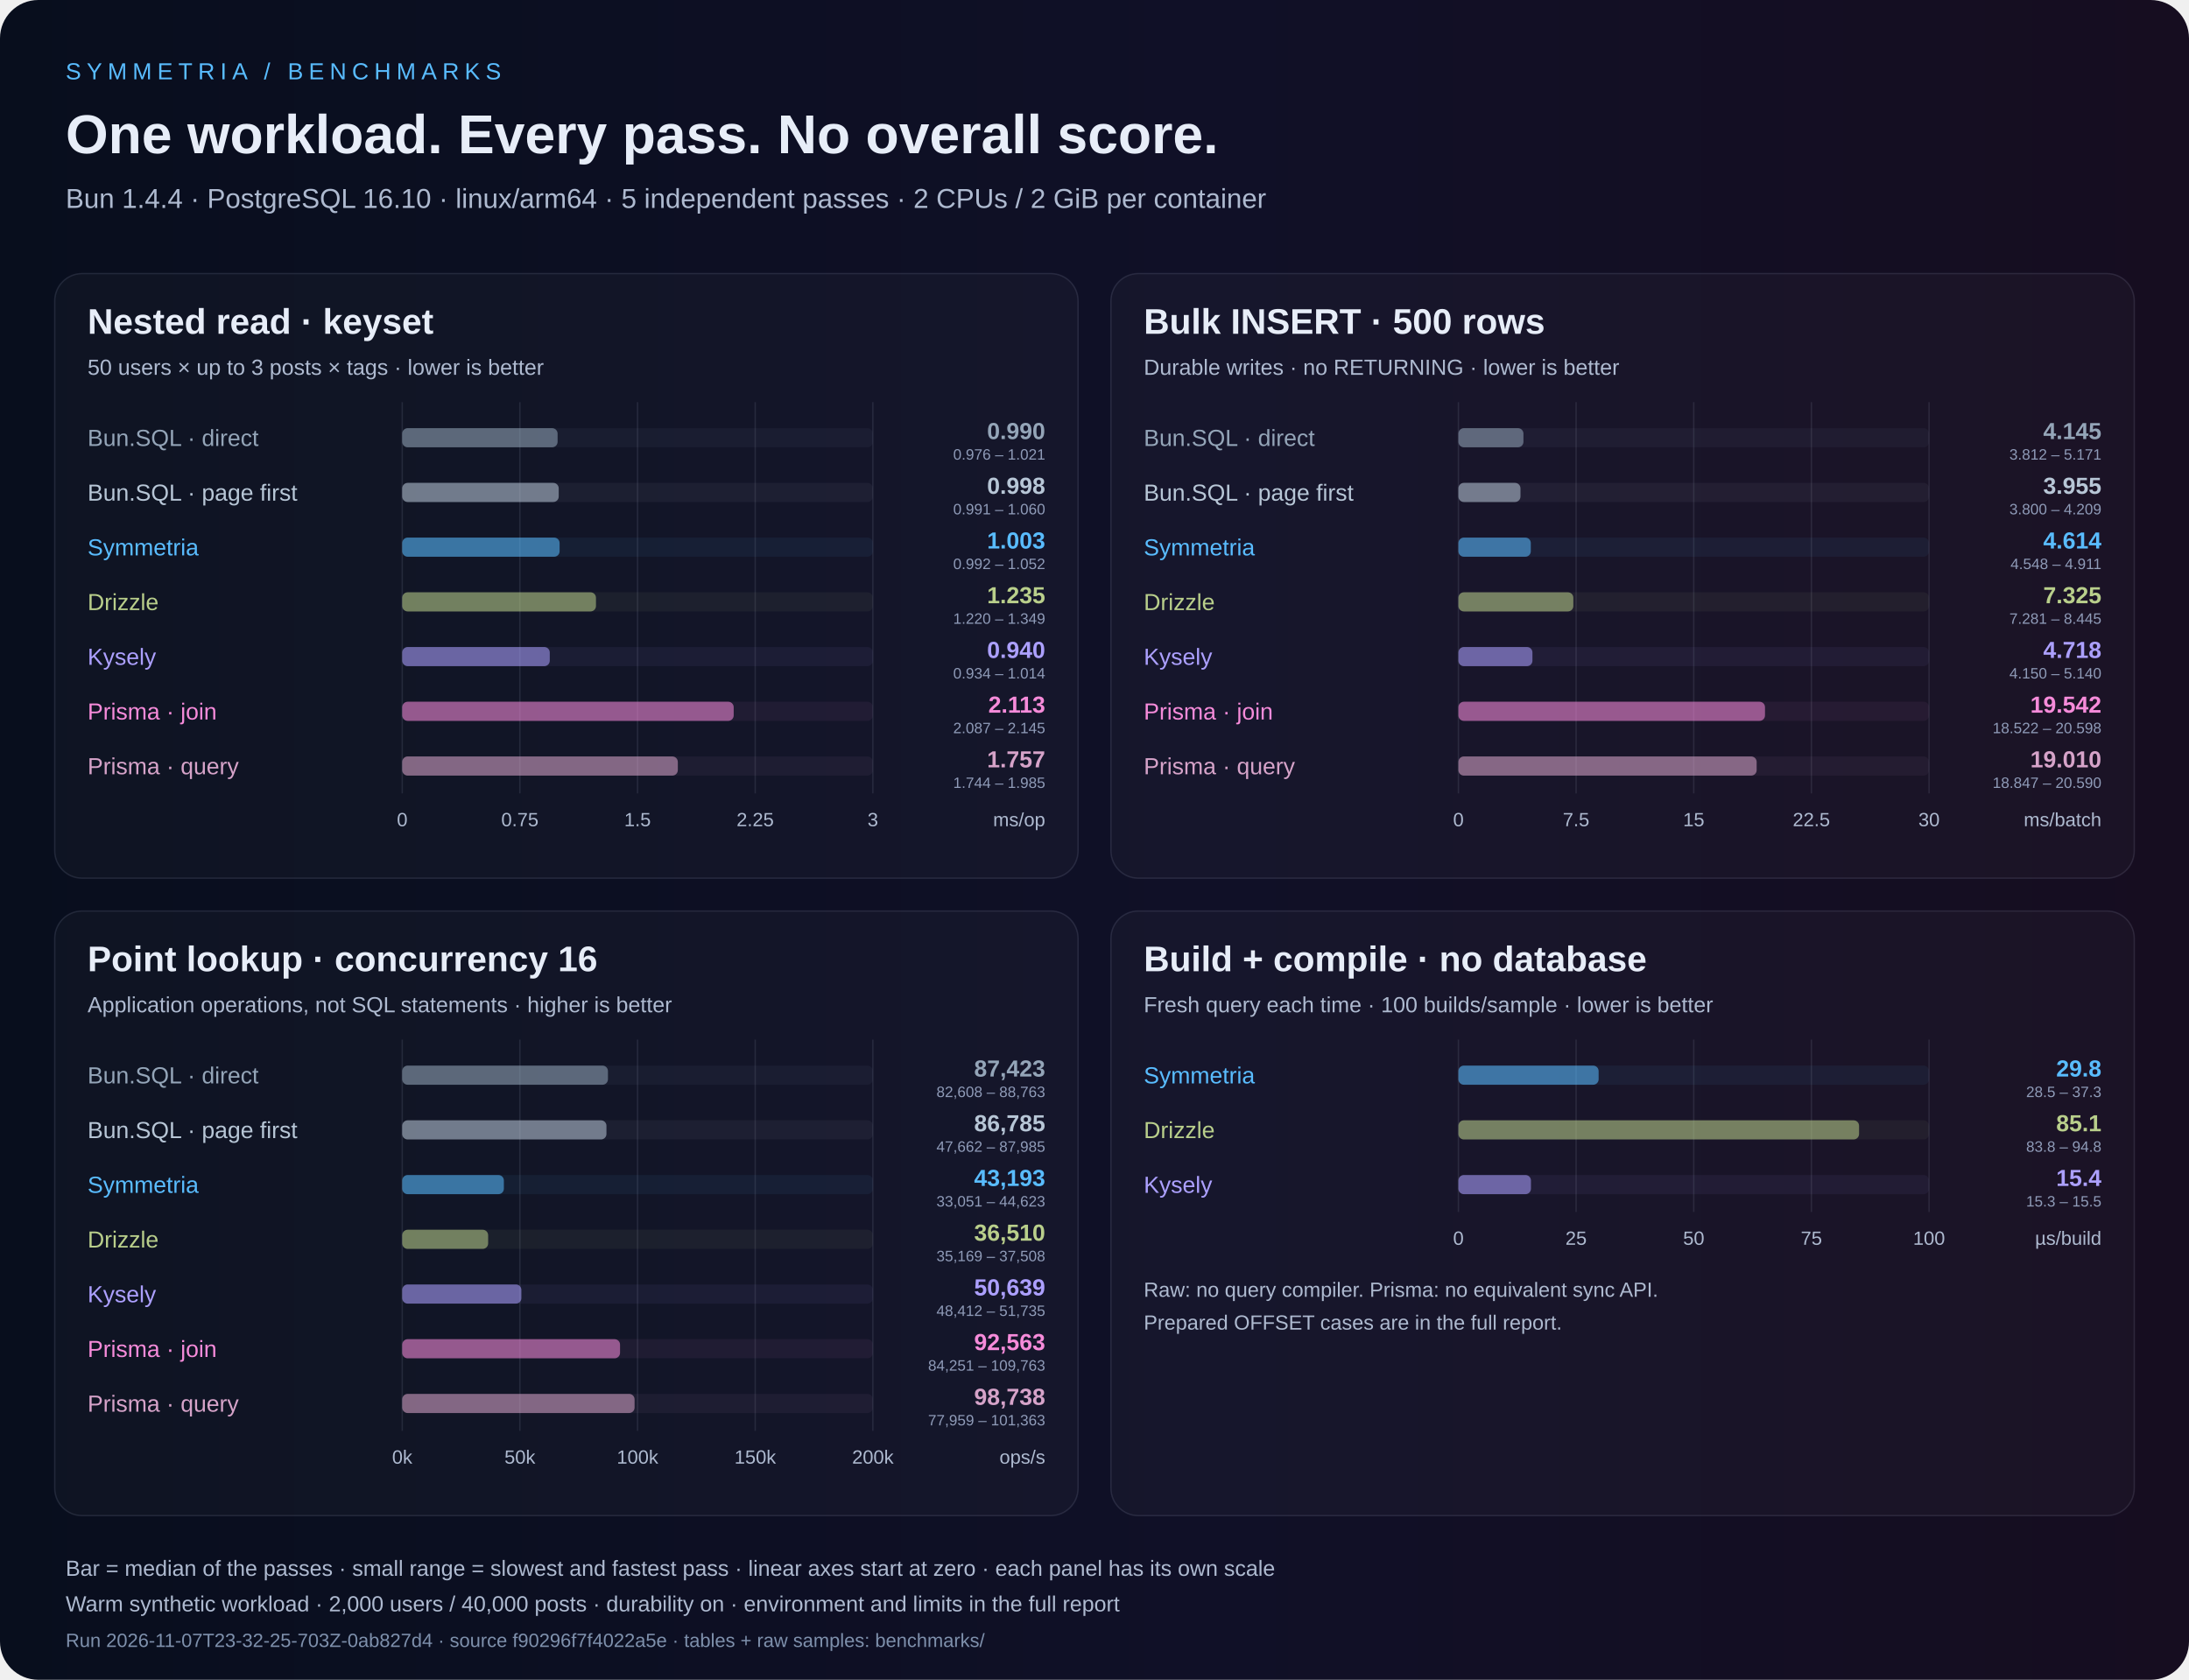
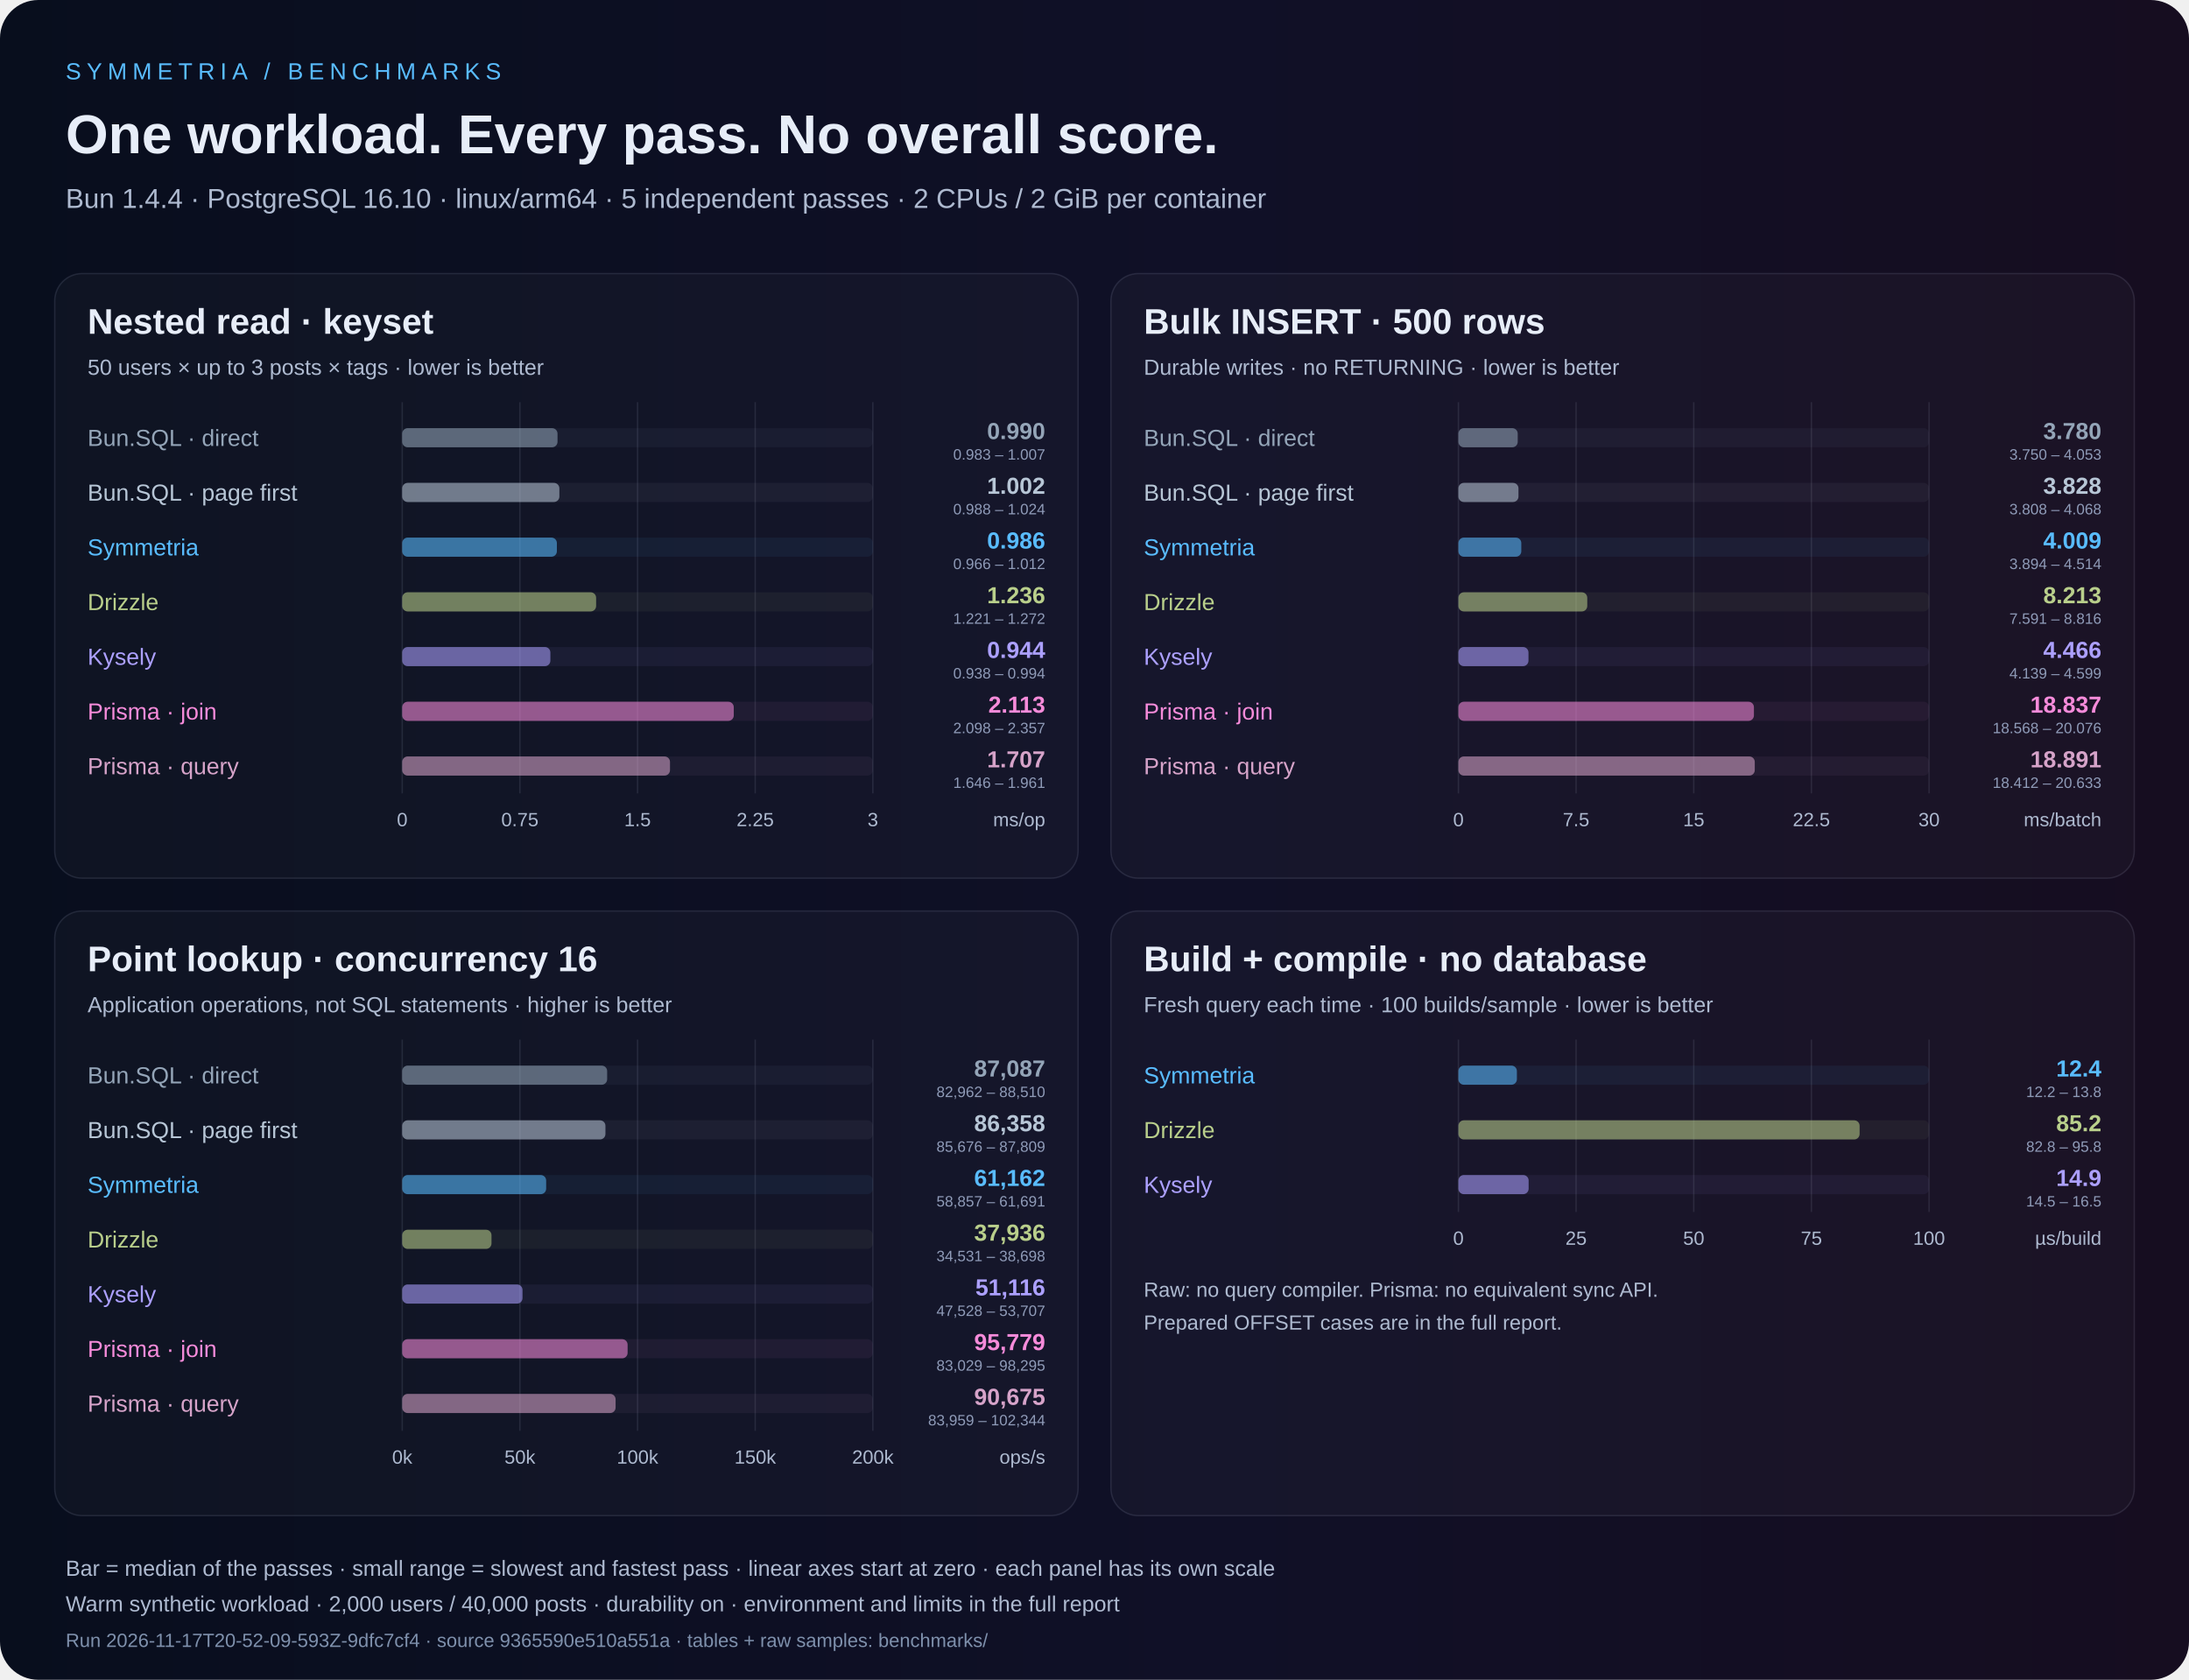
<svg xmlns="http://www.w3.org/2000/svg" width="1600" height="1228" viewBox="0 0 1600 1228" role="img" aria-labelledby="title description">
  <defs>
    <linearGradient id="bg">
      <stop stop-color="#080e1d" />
      <stop offset=".55" stop-color="#101027" />
      <stop offset="1" stop-color="#160d20" />
    </linearGradient>
  </defs>
  <rect width="1600" height="1228" rx="28" fill="url(#bg)" />
  <g font-family="-apple-system,BlinkMacSystemFont,Segoe UI,Arial,sans-serif" fill="#e7edf8">
    <text x="48" y="58" font-size="17" letter-spacing="4" fill="#59bcff">SYMMETRIA / BENCHMARKS</text>
    <text x="48" y="112" font-size="40" font-weight="650">One workload. Every pass. No overall score.</text>
    <text x="48" y="152" font-size="20" fill="#aebad0">Bun 1.4.4 · PostgreSQL 16.10 · linux/arm64 · 5 independent passes · 2 CPUs / 2 GiB per container</text>
    <rect x="40" y="200" width="748" height="442" rx="20" fill="#ffffff" fill-opacity=".025" stroke="#b8c7e0" stroke-opacity=".13" />
    <text x="64" y="244" font-size="26" font-weight="600">Nested read · keyset</text>
    <text x="64" y="274" font-size="16" fill="#aebad0">50 users × up to 3 posts × tags · lower is better</text>
    <path d="M294 294V580" stroke="#b8c7e0" stroke-opacity=".12" />
    <text x="294" y="604" text-anchor="middle" font-size="14" fill="#aebad0">0</text>
    <path d="M380 294V580" stroke="#b8c7e0" stroke-opacity=".12" />
    <text x="380" y="604" text-anchor="middle" font-size="14" fill="#aebad0">0.75</text>
    <path d="M466 294V580" stroke="#b8c7e0" stroke-opacity=".12" />
    <text x="466" y="604" text-anchor="middle" font-size="14" fill="#aebad0">1.5</text>
    <path d="M552 294V580" stroke="#b8c7e0" stroke-opacity=".12" />
    <text x="552" y="604" text-anchor="middle" font-size="14" fill="#aebad0">2.25</text>
    <path d="M638 294V580" stroke="#b8c7e0" stroke-opacity=".12" />
    <text x="638" y="604" text-anchor="middle" font-size="14" fill="#aebad0">3</text>
    <text x="64" y="326" font-size="17" fill="#94a5b8">Bun.SQL · direct</text>
    <rect x="294" y="313" width="344" height="14" rx="4" fill="#94a5b8" fill-opacity=".06" />
-     <rect x="294" y="313" width="113.565" height="14" rx="4" fill="#94a5b8" fill-opacity=".55" />
+     <rect x="294" y="313" width="113.509" height="14" rx="4" fill="#94a5b8" fill-opacity=".55" />
    <text x="764" y="321" text-anchor="end" font-size="17" font-weight="600" fill="#94a5b8">0.990</text>
-     <text x="764" y="336" text-anchor="end" font-size="11" fill="#8f9bb8">0.976 – 1.021</text>
+     <text x="764" y="336" text-anchor="end" font-size="11" fill="#8f9bb8">0.983 – 1.007</text>
    <text x="64" y="366" font-size="17" fill="#b7c6d6">Bun.SQL · page first</text>
    <rect x="294" y="353" width="344" height="14" rx="4" fill="#b7c6d6" fill-opacity=".06" />
-     <rect x="294" y="353" width="114.387" height="14" rx="4" fill="#b7c6d6" fill-opacity=".55" />
-     <text x="764" y="361" text-anchor="end" font-size="17" font-weight="600" fill="#b7c6d6">0.998</text>
-     <text x="764" y="376" text-anchor="end" font-size="11" fill="#8f9bb8">0.991 – 1.060</text>
+     <rect x="294" y="353" width="114.867" height="14" rx="4" fill="#b7c6d6" fill-opacity=".55" />
+     <text x="764" y="361" text-anchor="end" font-size="17" font-weight="600" fill="#b7c6d6">1.002</text>
+     <text x="764" y="376" text-anchor="end" font-size="11" fill="#8f9bb8">0.988 – 1.024</text>
    <text x="64" y="406" font-size="17" fill="#59bcff">Symmetria</text>
    <rect x="294" y="393" width="344" height="14" rx="4" fill="#59bcff" fill-opacity=".06" />
-     <rect x="294" y="393" width="115.032" height="14" rx="4" fill="#59bcff" fill-opacity=".55" />
-     <text x="764" y="401" text-anchor="end" font-size="17" font-weight="600" fill="#59bcff">1.003</text>
-     <text x="764" y="416" text-anchor="end" font-size="11" fill="#8f9bb8">0.992 – 1.052</text>
+     <rect x="294" y="393" width="113.041" height="14" rx="4" fill="#59bcff" fill-opacity=".55" />
+     <text x="764" y="401" text-anchor="end" font-size="17" font-weight="600" fill="#59bcff">0.986</text>
+     <text x="764" y="416" text-anchor="end" font-size="11" fill="#8f9bb8">0.966 – 1.012</text>
    <text x="64" y="446" font-size="17" fill="#b9cf8b">Drizzle</text>
    <rect x="294" y="433" width="344" height="14" rx="4" fill="#b9cf8b" fill-opacity=".06" />
-     <rect x="294" y="433" width="141.611" height="14" rx="4" fill="#b9cf8b" fill-opacity=".55" />
-     <text x="764" y="441" text-anchor="end" font-size="17" font-weight="600" fill="#b9cf8b">1.235</text>
-     <text x="764" y="456" text-anchor="end" font-size="11" fill="#8f9bb8">1.220 – 1.349</text>
+     <rect x="294" y="433" width="141.717" height="14" rx="4" fill="#b9cf8b" fill-opacity=".55" />
+     <text x="764" y="441" text-anchor="end" font-size="17" font-weight="600" fill="#b9cf8b">1.236</text>
+     <text x="764" y="456" text-anchor="end" font-size="11" fill="#8f9bb8">1.221 – 1.272</text>
    <text x="64" y="486" font-size="17" fill="#aca0ff">Kysely</text>
    <rect x="294" y="473" width="344" height="14" rx="4" fill="#aca0ff" fill-opacity=".06" />
-     <rect x="294" y="473" width="107.841" height="14" rx="4" fill="#aca0ff" fill-opacity=".55" />
-     <text x="764" y="481" text-anchor="end" font-size="17" font-weight="600" fill="#aca0ff">0.940</text>
-     <text x="764" y="496" text-anchor="end" font-size="11" fill="#8f9bb8">0.934 – 1.014</text>
+     <rect x="294" y="473" width="108.286" height="14" rx="4" fill="#aca0ff" fill-opacity=".55" />
+     <text x="764" y="481" text-anchor="end" font-size="17" font-weight="600" fill="#aca0ff">0.944</text>
+     <text x="764" y="496" text-anchor="end" font-size="11" fill="#8f9bb8">0.938 – 0.994</text>
    <text x="64" y="526" font-size="17" fill="#f68bda">Prisma · join</text>
    <rect x="294" y="513" width="344" height="14" rx="4" fill="#f68bda" fill-opacity=".06" />
-     <rect x="294" y="513" width="242.276" height="14" rx="4" fill="#f68bda" fill-opacity=".55" />
+     <rect x="294" y="513" width="242.337" height="14" rx="4" fill="#f68bda" fill-opacity=".55" />
    <text x="764" y="521" text-anchor="end" font-size="17" font-weight="600" fill="#f68bda">2.113</text>
-     <text x="764" y="536" text-anchor="end" font-size="11" fill="#8f9bb8">2.087 – 2.145</text>
+     <text x="764" y="536" text-anchor="end" font-size="11" fill="#8f9bb8">2.098 – 2.357</text>
    <text x="64" y="566" font-size="17" fill="#d6a3c9">Prisma · query</text>
    <rect x="294" y="553" width="344" height="14" rx="4" fill="#d6a3c9" fill-opacity=".06" />
-     <rect x="294" y="553" width="201.435" height="14" rx="4" fill="#d6a3c9" fill-opacity=".55" />
-     <text x="764" y="561" text-anchor="end" font-size="17" font-weight="600" fill="#d6a3c9">1.757</text>
-     <text x="764" y="576" text-anchor="end" font-size="11" fill="#8f9bb8">1.744 – 1.985</text>
+     <rect x="294" y="553" width="195.725" height="14" rx="4" fill="#d6a3c9" fill-opacity=".55" />
+     <text x="764" y="561" text-anchor="end" font-size="17" font-weight="600" fill="#d6a3c9">1.707</text>
+     <text x="764" y="576" text-anchor="end" font-size="11" fill="#8f9bb8">1.646 – 1.961</text>
    <text x="764" y="604" text-anchor="end" font-size="14" fill="#aebad0">ms/op</text>
    <rect x="812" y="200" width="748" height="442" rx="20" fill="#ffffff" fill-opacity=".025" stroke="#b8c7e0" stroke-opacity=".13" />
    <text x="836" y="244" font-size="26" font-weight="600">Bulk INSERT · 500 rows</text>
    <text x="836" y="274" font-size="16" fill="#aebad0">Durable writes · no RETURNING · lower is better</text>
    <path d="M1066 294V580" stroke="#b8c7e0" stroke-opacity=".12" />
    <text x="1066" y="604" text-anchor="middle" font-size="14" fill="#aebad0">0</text>
    <path d="M1152 294V580" stroke="#b8c7e0" stroke-opacity=".12" />
    <text x="1152" y="604" text-anchor="middle" font-size="14" fill="#aebad0">7.5</text>
    <path d="M1238 294V580" stroke="#b8c7e0" stroke-opacity=".12" />
    <text x="1238" y="604" text-anchor="middle" font-size="14" fill="#aebad0">15</text>
    <path d="M1324 294V580" stroke="#b8c7e0" stroke-opacity=".12" />
    <text x="1324" y="604" text-anchor="middle" font-size="14" fill="#aebad0">22.5</text>
    <path d="M1410 294V580" stroke="#b8c7e0" stroke-opacity=".12" />
    <text x="1410" y="604" text-anchor="middle" font-size="14" fill="#aebad0">30</text>
    <text x="836" y="326" font-size="17" fill="#94a5b8">Bun.SQL · direct</text>
    <rect x="1066" y="313" width="344" height="14" rx="4" fill="#94a5b8" fill-opacity=".06" />
-     <rect x="1066" y="313" width="47.53" height="14" rx="4" fill="#94a5b8" fill-opacity=".55" />
-     <text x="1536" y="321" text-anchor="end" font-size="17" font-weight="600" fill="#94a5b8">4.145</text>
-     <text x="1536" y="336" text-anchor="end" font-size="11" fill="#8f9bb8">3.812 – 5.171</text>
+     <rect x="1066" y="313" width="43.348" height="14" rx="4" fill="#94a5b8" fill-opacity=".55" />
+     <text x="1536" y="321" text-anchor="end" font-size="17" font-weight="600" fill="#94a5b8">3.780</text>
+     <text x="1536" y="336" text-anchor="end" font-size="11" fill="#8f9bb8">3.750 – 4.053</text>
    <text x="836" y="366" font-size="17" fill="#b7c6d6">Bun.SQL · page first</text>
    <rect x="1066" y="353" width="344" height="14" rx="4" fill="#b7c6d6" fill-opacity=".06" />
-     <rect x="1066" y="353" width="45.356" height="14" rx="4" fill="#b7c6d6" fill-opacity=".55" />
-     <text x="1536" y="361" text-anchor="end" font-size="17" font-weight="600" fill="#b7c6d6">3.955</text>
-     <text x="1536" y="376" text-anchor="end" font-size="11" fill="#8f9bb8">3.800 – 4.209</text>
+     <rect x="1066" y="353" width="43.896" height="14" rx="4" fill="#b7c6d6" fill-opacity=".55" />
+     <text x="1536" y="361" text-anchor="end" font-size="17" font-weight="600" fill="#b7c6d6">3.828</text>
+     <text x="1536" y="376" text-anchor="end" font-size="11" fill="#8f9bb8">3.808 – 4.068</text>
    <text x="836" y="406" font-size="17" fill="#59bcff">Symmetria</text>
    <rect x="1066" y="393" width="344" height="14" rx="4" fill="#59bcff" fill-opacity=".06" />
-     <rect x="1066" y="393" width="52.907" height="14" rx="4" fill="#59bcff" fill-opacity=".55" />
-     <text x="1536" y="401" text-anchor="end" font-size="17" font-weight="600" fill="#59bcff">4.614</text>
-     <text x="1536" y="416" text-anchor="end" font-size="11" fill="#8f9bb8">4.548 – 4.911</text>
+     <rect x="1066" y="393" width="45.966" height="14" rx="4" fill="#59bcff" fill-opacity=".55" />
+     <text x="1536" y="401" text-anchor="end" font-size="17" font-weight="600" fill="#59bcff">4.009</text>
+     <text x="1536" y="416" text-anchor="end" font-size="11" fill="#8f9bb8">3.894 – 4.514</text>
    <text x="836" y="446" font-size="17" fill="#b9cf8b">Drizzle</text>
    <rect x="1066" y="433" width="344" height="14" rx="4" fill="#b9cf8b" fill-opacity=".06" />
-     <rect x="1066" y="433" width="83.993" height="14" rx="4" fill="#b9cf8b" fill-opacity=".55" />
-     <text x="1536" y="441" text-anchor="end" font-size="17" font-weight="600" fill="#b9cf8b">7.325</text>
-     <text x="1536" y="456" text-anchor="end" font-size="11" fill="#8f9bb8">7.281 – 8.445</text>
+     <rect x="1066" y="433" width="94.173" height="14" rx="4" fill="#b9cf8b" fill-opacity=".55" />
+     <text x="1536" y="441" text-anchor="end" font-size="17" font-weight="600" fill="#b9cf8b">8.213</text>
+     <text x="1536" y="456" text-anchor="end" font-size="11" fill="#8f9bb8">7.591 – 8.816</text>
    <text x="836" y="486" font-size="17" fill="#aca0ff">Kysely</text>
    <rect x="1066" y="473" width="344" height="14" rx="4" fill="#aca0ff" fill-opacity=".06" />
-     <rect x="1066" y="473" width="54.104" height="14" rx="4" fill="#aca0ff" fill-opacity=".55" />
-     <text x="1536" y="481" text-anchor="end" font-size="17" font-weight="600" fill="#aca0ff">4.718</text>
-     <text x="1536" y="496" text-anchor="end" font-size="11" fill="#8f9bb8">4.150 – 5.140</text>
+     <rect x="1066" y="473" width="51.209" height="14" rx="4" fill="#aca0ff" fill-opacity=".55" />
+     <text x="1536" y="481" text-anchor="end" font-size="17" font-weight="600" fill="#aca0ff">4.466</text>
+     <text x="1536" y="496" text-anchor="end" font-size="11" fill="#8f9bb8">4.139 – 4.599</text>
    <text x="836" y="526" font-size="17" fill="#f68bda">Prisma · join</text>
    <rect x="1066" y="513" width="344" height="14" rx="4" fill="#f68bda" fill-opacity=".06" />
-     <rect x="1066" y="513" width="224.086" height="14" rx="4" fill="#f68bda" fill-opacity=".55" />
-     <text x="1536" y="521" text-anchor="end" font-size="17" font-weight="600" fill="#f68bda">19.542</text>
-     <text x="1536" y="536" text-anchor="end" font-size="11" fill="#8f9bb8">18.522 – 20.598</text>
+     <rect x="1066" y="513" width="215.999" height="14" rx="4" fill="#f68bda" fill-opacity=".55" />
+     <text x="1536" y="521" text-anchor="end" font-size="17" font-weight="600" fill="#f68bda">18.837</text>
+     <text x="1536" y="536" text-anchor="end" font-size="11" fill="#8f9bb8">18.568 – 20.076</text>
    <text x="836" y="566" font-size="17" fill="#d6a3c9">Prisma · query</text>
    <rect x="1066" y="553" width="344" height="14" rx="4" fill="#d6a3c9" fill-opacity=".06" />
-     <rect x="1066" y="553" width="217.986" height="14" rx="4" fill="#d6a3c9" fill-opacity=".55" />
-     <text x="1536" y="561" text-anchor="end" font-size="17" font-weight="600" fill="#d6a3c9">19.010</text>
-     <text x="1536" y="576" text-anchor="end" font-size="11" fill="#8f9bb8">18.847 – 20.590</text>
+     <rect x="1066" y="553" width="216.612" height="14" rx="4" fill="#d6a3c9" fill-opacity=".55" />
+     <text x="1536" y="561" text-anchor="end" font-size="17" font-weight="600" fill="#d6a3c9">18.891</text>
+     <text x="1536" y="576" text-anchor="end" font-size="11" fill="#8f9bb8">18.412 – 20.633</text>
    <text x="1536" y="604" text-anchor="end" font-size="14" fill="#aebad0">ms/batch</text>
    <rect x="40" y="666" width="748" height="442" rx="20" fill="#ffffff" fill-opacity=".025" stroke="#b8c7e0" stroke-opacity=".13" />
    <text x="64" y="710" font-size="26" font-weight="600">Point lookup · concurrency 16</text>
    <text x="64" y="740" font-size="16" fill="#aebad0">Application operations, not SQL statements · higher is better</text>
    <path d="M294 760V1046" stroke="#b8c7e0" stroke-opacity=".12" />
    <text x="294" y="1070" text-anchor="middle" font-size="14" fill="#aebad0">0k</text>
    <path d="M380 760V1046" stroke="#b8c7e0" stroke-opacity=".12" />
    <text x="380" y="1070" text-anchor="middle" font-size="14" fill="#aebad0">50k</text>
    <path d="M466 760V1046" stroke="#b8c7e0" stroke-opacity=".12" />
    <text x="466" y="1070" text-anchor="middle" font-size="14" fill="#aebad0">100k</text>
    <path d="M552 760V1046" stroke="#b8c7e0" stroke-opacity=".12" />
    <text x="552" y="1070" text-anchor="middle" font-size="14" fill="#aebad0">150k</text>
    <path d="M638 760V1046" stroke="#b8c7e0" stroke-opacity=".12" />
    <text x="638" y="1070" text-anchor="middle" font-size="14" fill="#aebad0">200k</text>
    <text x="64" y="792" font-size="17" fill="#94a5b8">Bun.SQL · direct</text>
    <rect x="294" y="779" width="344" height="14" rx="4" fill="#94a5b8" fill-opacity=".06" />
-     <rect x="294" y="779" width="150.367" height="14" rx="4" fill="#94a5b8" fill-opacity=".55" />
-     <text x="764" y="787" text-anchor="end" font-size="17" font-weight="600" fill="#94a5b8">87,423</text>
-     <text x="764" y="802" text-anchor="end" font-size="11" fill="#8f9bb8">82,608 – 88,763</text>
+     <rect x="294" y="779" width="149.79" height="14" rx="4" fill="#94a5b8" fill-opacity=".55" />
+     <text x="764" y="787" text-anchor="end" font-size="17" font-weight="600" fill="#94a5b8">87,087</text>
+     <text x="764" y="802" text-anchor="end" font-size="11" fill="#8f9bb8">82,962 – 88,510</text>
    <text x="64" y="832" font-size="17" fill="#b7c6d6">Bun.SQL · page first</text>
    <rect x="294" y="819" width="344" height="14" rx="4" fill="#b7c6d6" fill-opacity=".06" />
-     <rect x="294" y="819" width="149.271" height="14" rx="4" fill="#b7c6d6" fill-opacity=".55" />
-     <text x="764" y="827" text-anchor="end" font-size="17" font-weight="600" fill="#b7c6d6">86,785</text>
-     <text x="764" y="842" text-anchor="end" font-size="11" fill="#8f9bb8">47,662 – 87,985</text>
+     <rect x="294" y="819" width="148.536" height="14" rx="4" fill="#b7c6d6" fill-opacity=".55" />
+     <text x="764" y="827" text-anchor="end" font-size="17" font-weight="600" fill="#b7c6d6">86,358</text>
+     <text x="764" y="842" text-anchor="end" font-size="11" fill="#8f9bb8">85,676 – 87,809</text>
    <text x="64" y="872" font-size="17" fill="#59bcff">Symmetria</text>
    <rect x="294" y="859" width="344" height="14" rx="4" fill="#59bcff" fill-opacity=".06" />
-     <rect x="294" y="859" width="74.292" height="14" rx="4" fill="#59bcff" fill-opacity=".55" />
-     <text x="764" y="867" text-anchor="end" font-size="17" font-weight="600" fill="#59bcff">43,193</text>
-     <text x="764" y="882" text-anchor="end" font-size="11" fill="#8f9bb8">33,051 – 44,623</text>
+     <rect x="294" y="859" width="105.199" height="14" rx="4" fill="#59bcff" fill-opacity=".55" />
+     <text x="764" y="867" text-anchor="end" font-size="17" font-weight="600" fill="#59bcff">61,162</text>
+     <text x="764" y="882" text-anchor="end" font-size="11" fill="#8f9bb8">58,857 – 61,691</text>
    <text x="64" y="912" font-size="17" fill="#b9cf8b">Drizzle</text>
    <rect x="294" y="899" width="344" height="14" rx="4" fill="#b9cf8b" fill-opacity=".06" />
-     <rect x="294" y="899" width="62.797" height="14" rx="4" fill="#b9cf8b" fill-opacity=".55" />
-     <text x="764" y="907" text-anchor="end" font-size="17" font-weight="600" fill="#b9cf8b">36,510</text>
-     <text x="764" y="922" text-anchor="end" font-size="11" fill="#8f9bb8">35,169 – 37,508</text>
+     <rect x="294" y="899" width="65.25" height="14" rx="4" fill="#b9cf8b" fill-opacity=".55" />
+     <text x="764" y="907" text-anchor="end" font-size="17" font-weight="600" fill="#b9cf8b">37,936</text>
+     <text x="764" y="922" text-anchor="end" font-size="11" fill="#8f9bb8">34,531 – 38,698</text>
    <text x="64" y="952" font-size="17" fill="#aca0ff">Kysely</text>
    <rect x="294" y="939" width="344" height="14" rx="4" fill="#aca0ff" fill-opacity=".06" />
-     <rect x="294" y="939" width="87.099" height="14" rx="4" fill="#aca0ff" fill-opacity=".55" />
-     <text x="764" y="947" text-anchor="end" font-size="17" font-weight="600" fill="#aca0ff">50,639</text>
-     <text x="764" y="962" text-anchor="end" font-size="11" fill="#8f9bb8">48,412 – 51,735</text>
+     <rect x="294" y="939" width="87.919" height="14" rx="4" fill="#aca0ff" fill-opacity=".55" />
+     <text x="764" y="947" text-anchor="end" font-size="17" font-weight="600" fill="#aca0ff">51,116</text>
+     <text x="764" y="962" text-anchor="end" font-size="11" fill="#8f9bb8">47,528 – 53,707</text>
    <text x="64" y="992" font-size="17" fill="#f68bda">Prisma · join</text>
    <rect x="294" y="979" width="344" height="14" rx="4" fill="#f68bda" fill-opacity=".06" />
-     <rect x="294" y="979" width="159.208" height="14" rx="4" fill="#f68bda" fill-opacity=".55" />
-     <text x="764" y="987" text-anchor="end" font-size="17" font-weight="600" fill="#f68bda">92,563</text>
-     <text x="764" y="1002" text-anchor="end" font-size="11" fill="#8f9bb8">84,251 – 109,763</text>
+     <rect x="294" y="979" width="164.74" height="14" rx="4" fill="#f68bda" fill-opacity=".55" />
+     <text x="764" y="987" text-anchor="end" font-size="17" font-weight="600" fill="#f68bda">95,779</text>
+     <text x="764" y="1002" text-anchor="end" font-size="11" fill="#8f9bb8">83,029 – 98,295</text>
    <text x="64" y="1032" font-size="17" fill="#d6a3c9">Prisma · query</text>
    <rect x="294" y="1019" width="344" height="14" rx="4" fill="#d6a3c9" fill-opacity=".06" />
-     <rect x="294" y="1019" width="169.83" height="14" rx="4" fill="#d6a3c9" fill-opacity=".55" />
-     <text x="764" y="1027" text-anchor="end" font-size="17" font-weight="600" fill="#d6a3c9">98,738</text>
-     <text x="764" y="1042" text-anchor="end" font-size="11" fill="#8f9bb8">77,959 – 101,363</text>
+     <rect x="294" y="1019" width="155.96" height="14" rx="4" fill="#d6a3c9" fill-opacity=".55" />
+     <text x="764" y="1027" text-anchor="end" font-size="17" font-weight="600" fill="#d6a3c9">90,675</text>
+     <text x="764" y="1042" text-anchor="end" font-size="11" fill="#8f9bb8">83,959 – 102,344</text>
    <text x="764" y="1070" text-anchor="end" font-size="14" fill="#aebad0">ops/s</text>
    <rect x="812" y="666" width="748" height="442" rx="20" fill="#ffffff" fill-opacity=".025" stroke="#b8c7e0" stroke-opacity=".13" />
    <text x="836" y="710" font-size="26" font-weight="600">Build + compile · no database</text>
    <text x="836" y="740" font-size="16" fill="#aebad0">Fresh query each time · 100 builds/sample · lower is better</text>
    <path d="M1066 760V886" stroke="#b8c7e0" stroke-opacity=".12" />
    <text x="1066" y="910" text-anchor="middle" font-size="14" fill="#aebad0">0</text>
    <path d="M1152 760V886" stroke="#b8c7e0" stroke-opacity=".12" />
    <text x="1152" y="910" text-anchor="middle" font-size="14" fill="#aebad0">25</text>
    <path d="M1238 760V886" stroke="#b8c7e0" stroke-opacity=".12" />
    <text x="1238" y="910" text-anchor="middle" font-size="14" fill="#aebad0">50</text>
    <path d="M1324 760V886" stroke="#b8c7e0" stroke-opacity=".12" />
    <text x="1324" y="910" text-anchor="middle" font-size="14" fill="#aebad0">75</text>
    <path d="M1410 760V886" stroke="#b8c7e0" stroke-opacity=".12" />
    <text x="1410" y="910" text-anchor="middle" font-size="14" fill="#aebad0">100</text>
    <text x="836" y="792" font-size="17" fill="#59bcff">Symmetria</text>
    <rect x="1066" y="779" width="344" height="14" rx="4" fill="#59bcff" fill-opacity=".06" />
-     <rect x="1066" y="779" width="102.478" height="14" rx="4" fill="#59bcff" fill-opacity=".55" />
-     <text x="1536" y="787" text-anchor="end" font-size="17" font-weight="600" fill="#59bcff">29.8</text>
-     <text x="1536" y="802" text-anchor="end" font-size="11" fill="#8f9bb8">28.5 – 37.3</text>
+     <rect x="1066" y="779" width="42.737" height="14" rx="4" fill="#59bcff" fill-opacity=".55" />
+     <text x="1536" y="787" text-anchor="end" font-size="17" font-weight="600" fill="#59bcff">12.4</text>
+     <text x="1536" y="802" text-anchor="end" font-size="11" fill="#8f9bb8">12.2 – 13.8</text>
    <text x="836" y="832" font-size="17" fill="#b9cf8b">Drizzle</text>
    <rect x="1066" y="819" width="344" height="14" rx="4" fill="#b9cf8b" fill-opacity=".06" />
-     <rect x="1066" y="819" width="292.846" height="14" rx="4" fill="#b9cf8b" fill-opacity=".55" />
-     <text x="1536" y="827" text-anchor="end" font-size="17" font-weight="600" fill="#b9cf8b">85.1</text>
-     <text x="1536" y="842" text-anchor="end" font-size="11" fill="#8f9bb8">83.8 – 94.8</text>
+     <rect x="1066" y="819" width="293.248" height="14" rx="4" fill="#b9cf8b" fill-opacity=".55" />
+     <text x="1536" y="827" text-anchor="end" font-size="17" font-weight="600" fill="#b9cf8b">85.2</text>
+     <text x="1536" y="842" text-anchor="end" font-size="11" fill="#8f9bb8">82.8 – 95.8</text>
    <text x="836" y="872" font-size="17" fill="#aca0ff">Kysely</text>
    <rect x="1066" y="859" width="344" height="14" rx="4" fill="#aca0ff" fill-opacity=".06" />
-     <rect x="1066" y="859" width="53.017" height="14" rx="4" fill="#aca0ff" fill-opacity=".55" />
-     <text x="1536" y="867" text-anchor="end" font-size="17" font-weight="600" fill="#aca0ff">15.4</text>
-     <text x="1536" y="882" text-anchor="end" font-size="11" fill="#8f9bb8">15.3 – 15.5</text>
+     <rect x="1066" y="859" width="51.327" height="14" rx="4" fill="#aca0ff" fill-opacity=".55" />
+     <text x="1536" y="867" text-anchor="end" font-size="17" font-weight="600" fill="#aca0ff">14.9</text>
+     <text x="1536" y="882" text-anchor="end" font-size="11" fill="#8f9bb8">14.5 – 16.5</text>
    <text x="1536" y="910" text-anchor="end" font-size="14" fill="#aebad0">µs/build</text>
    <text x="836" y="948" font-size="15" fill="#aebad0">Raw: no query compiler. Prisma: no equivalent sync API.</text>
    <text x="836" y="972" font-size="15" fill="#aebad0">Prepared OFFSET cases are in the full report.</text>
    <text x="48" y="1152" font-size="16" fill="#aebad0">Bar = median of the passes · small range = slowest and fastest pass · linear axes start at zero · each panel has its own scale</text>
    <text x="48" y="1178" font-size="16" fill="#aebad0">Warm synthetic workload · 2,000 users / 40,000 posts · durability on · environment and limits in the full report</text>
-     <text x="48" y="1204" font-size="14" fill="#7e90ac">Run 2026-11-07T23-32-25-703Z-0ab827d4 · source f90296f7f4022a5e · tables + raw samples: benchmarks/</text>
+     <text x="48" y="1204" font-size="14" fill="#7e90ac">Run 2026-11-17T20-52-09-593Z-9dfc7cf4 · source 9365590e510a551a · tables + raw samples: benchmarks/</text>
  </g>
</svg>
